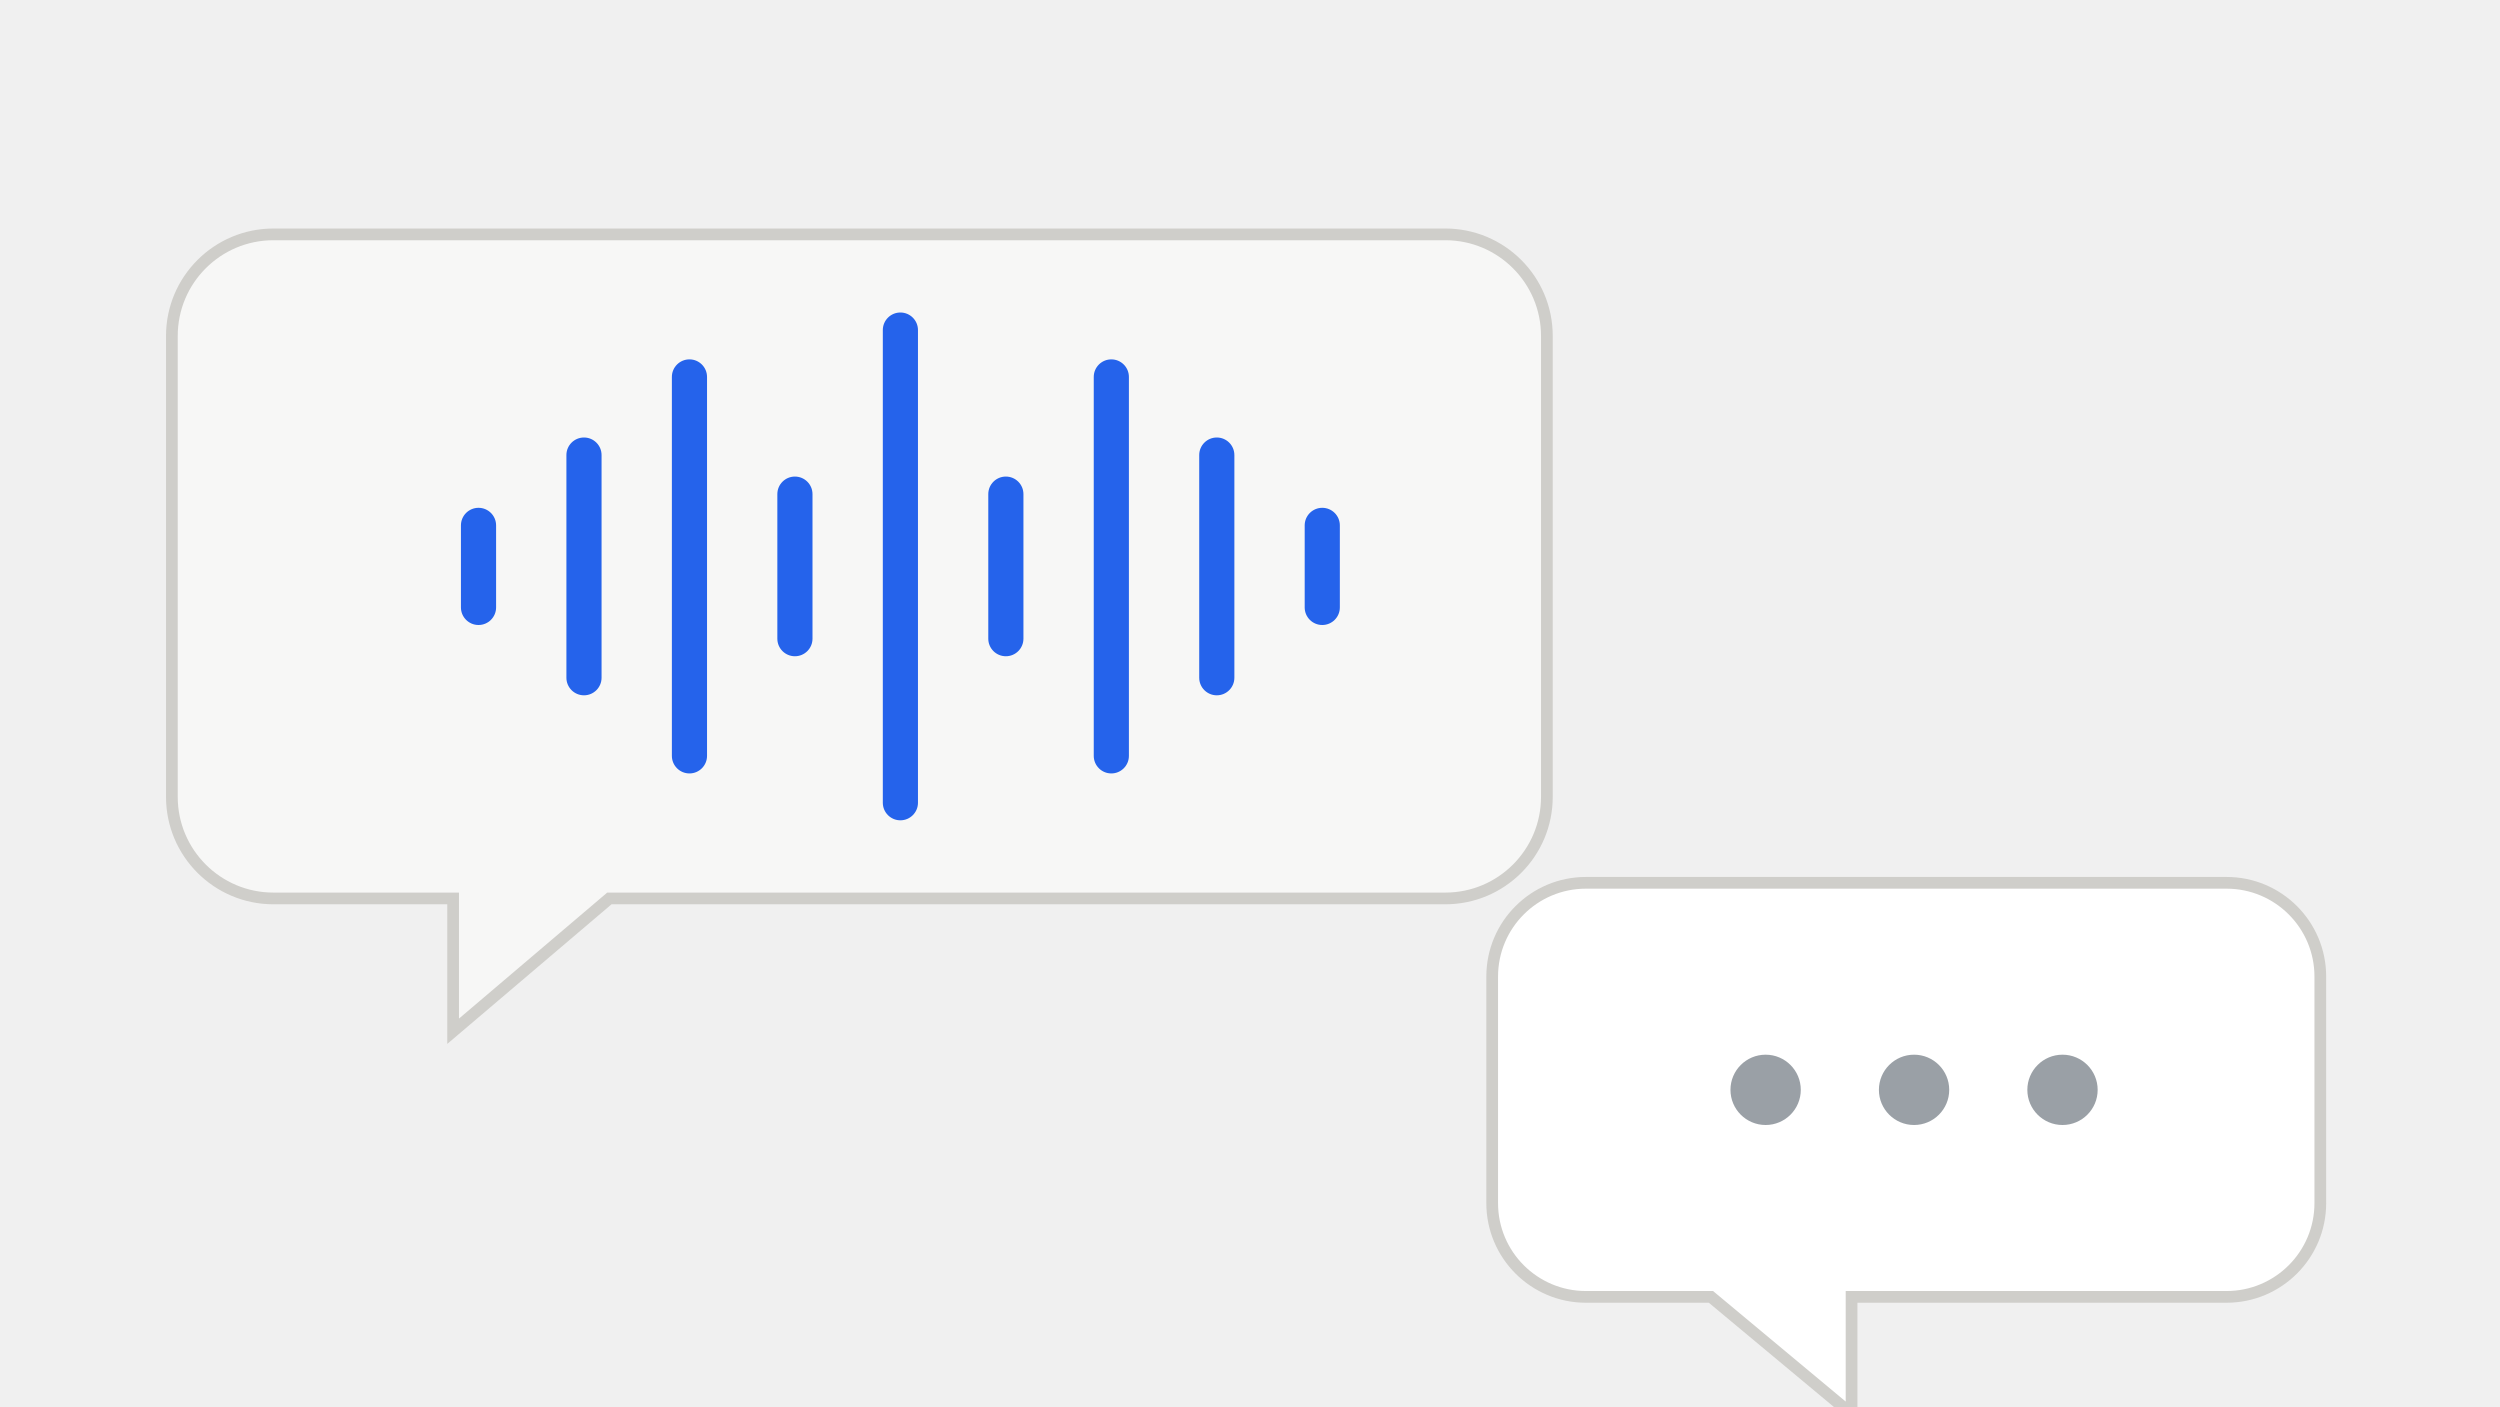
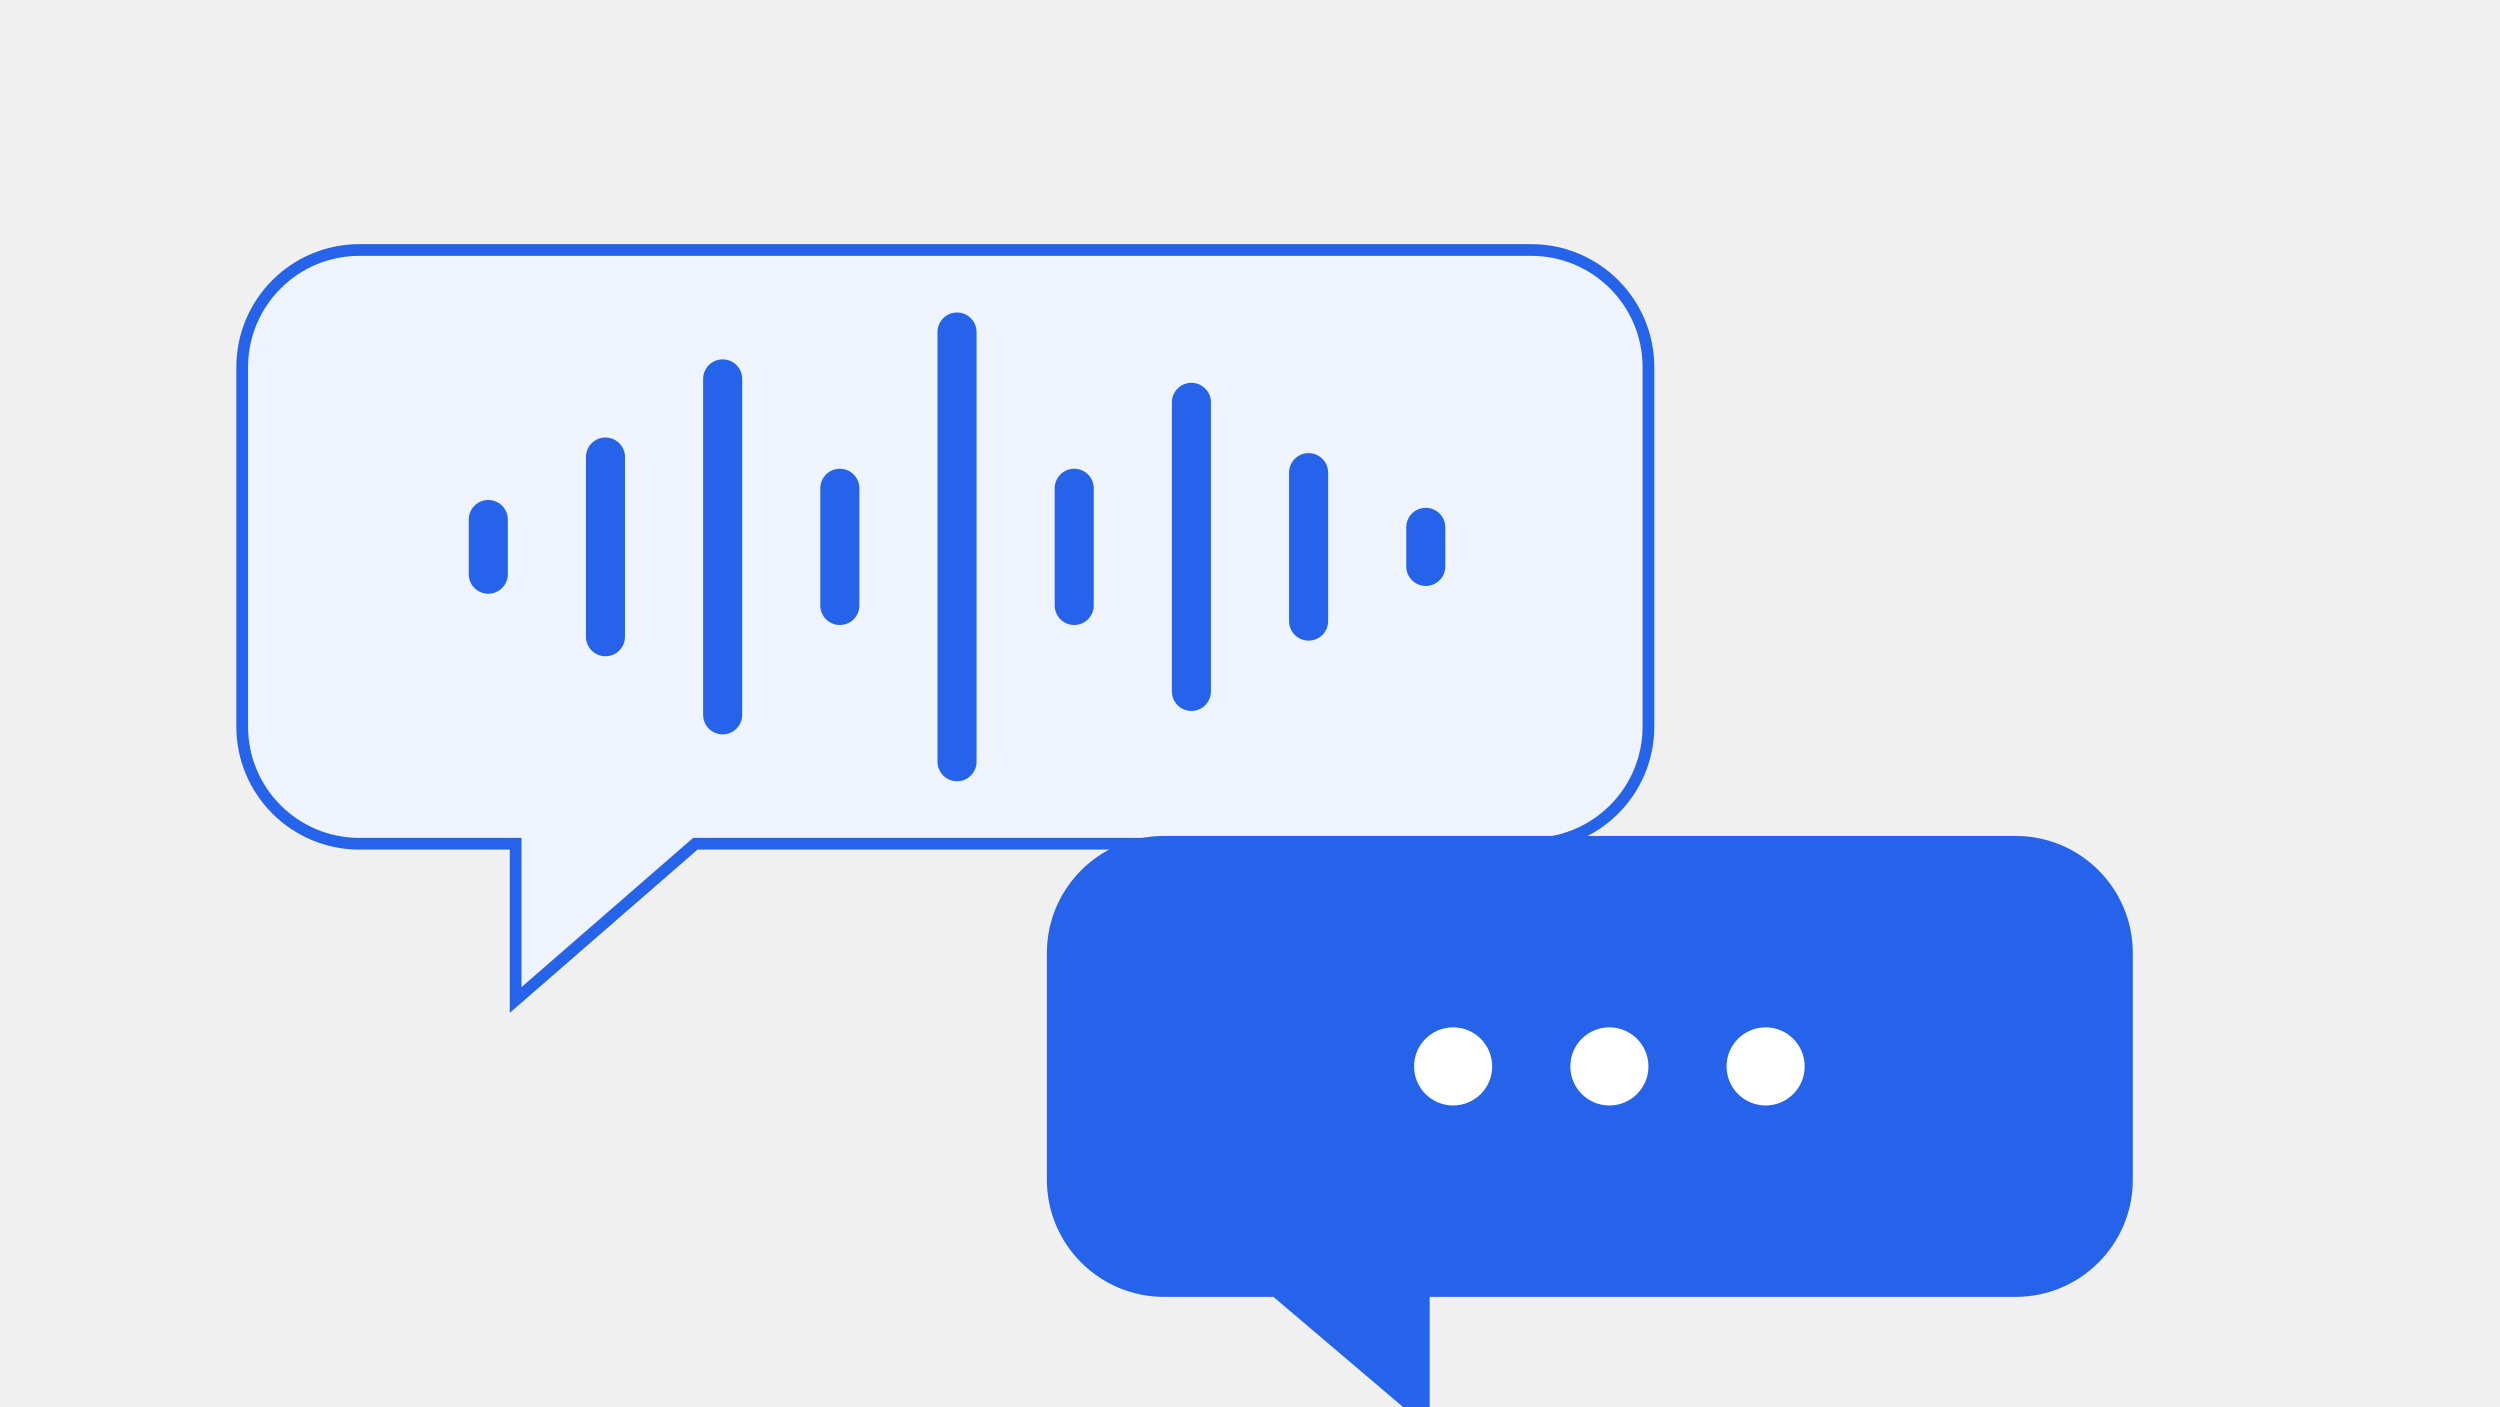
<svg xmlns="http://www.w3.org/2000/svg" viewBox="0 0 640 360" width="640" height="360" role="img" aria-label="Conversational agents">
  <g>
-     <path d="M70 60 h300 a26 26 0 0 1 26 26 v118 a26 26 0 0 1 -26 26 h-214 l-40 34 v-34 h-46 a26 26 0 0 1 -26 -26 v-118 a26 26 0 0 1 26 -26 z" fill="#f7f7f6" stroke="#cfceca" stroke-width="3" />
+     <path d="M92 64 h300 a30 30 0 0 1 30 30 v92 a30 30 0 0 1 -30 30 h-214 l-46 40 v-40 h-40 a30 30 0 0 1 -30 -30 v-92 a30 30 0 0 1 30 -30 z" fill="#eef3fc" stroke="#2563eb" stroke-width="3" />
    <g fill="#2563eb">
-       <rect x="118" y="130" width="9" height="30" rx="4.5" />
-       <rect x="145" y="112" width="9" height="66" rx="4.5" />
-       <rect x="172" y="92" width="9" height="106" rx="4.5" />
-       <rect x="199" y="122" width="9" height="46" rx="4.5" />
-       <rect x="226" y="80" width="9" height="130" rx="4.5" />
-       <rect x="253" y="122" width="9" height="46" rx="4.5" />
-       <rect x="280" y="92" width="9" height="106" rx="4.5" />
-       <rect x="307" y="112" width="9" height="66" rx="4.5" />
-       <rect x="334" y="130" width="9" height="30" rx="4.5" />
+       <rect x="120" y="128" width="10" height="24" rx="5" />
+       <rect x="150" y="112" width="10" height="56" rx="5" />
+       <rect x="180" y="92" width="10" height="96" rx="5" />
+       <rect x="210" y="120" width="10" height="40" rx="5" />
+       <rect x="240" y="80" width="10" height="120" rx="5" />
+       <rect x="270" y="120" width="10" height="40" rx="5" />
+       <rect x="300" y="98" width="10" height="84" rx="5" />
+       <rect x="330" y="116" width="10" height="48" rx="5" />
+       <rect x="360" y="130" width="10" height="20" rx="5" />
    </g>
  </g>
  <g>
-     <path d="M406 226 h164 a24 24 0 0 1 24 24 v58 a24 24 0 0 1 -24 24 h-96 v30 l-36 -30 h-32 a24 24 0 0 1 -24 -24 v-58 a24 24 0 0 1 24 -24 z" fill="#ffffff" stroke="#cfceca" stroke-width="3" />
-     <g fill="#9aa0a6">
-       <circle cx="452" cy="279" r="9" />
-       <circle cx="490" cy="279" r="9" />
-       <circle cx="528" cy="279" r="9" />
+     <path d="M298 214 h218 a30 30 0 0 1 30 30 v58 a30 30 0 0 1 -30 30 h-150 v34 l-40 -34 h-28 a30 30 0 0 1 -30 -30 v-58 a30 30 0 0 1 30 -30 z" fill="#2563eb" />
+     <g fill="#ffffff">
+       <circle cx="372" cy="273" r="10" />
+       <circle cx="412" cy="273" r="10" />
+       <circle cx="452" cy="273" r="10" />
    </g>
  </g>
</svg>
